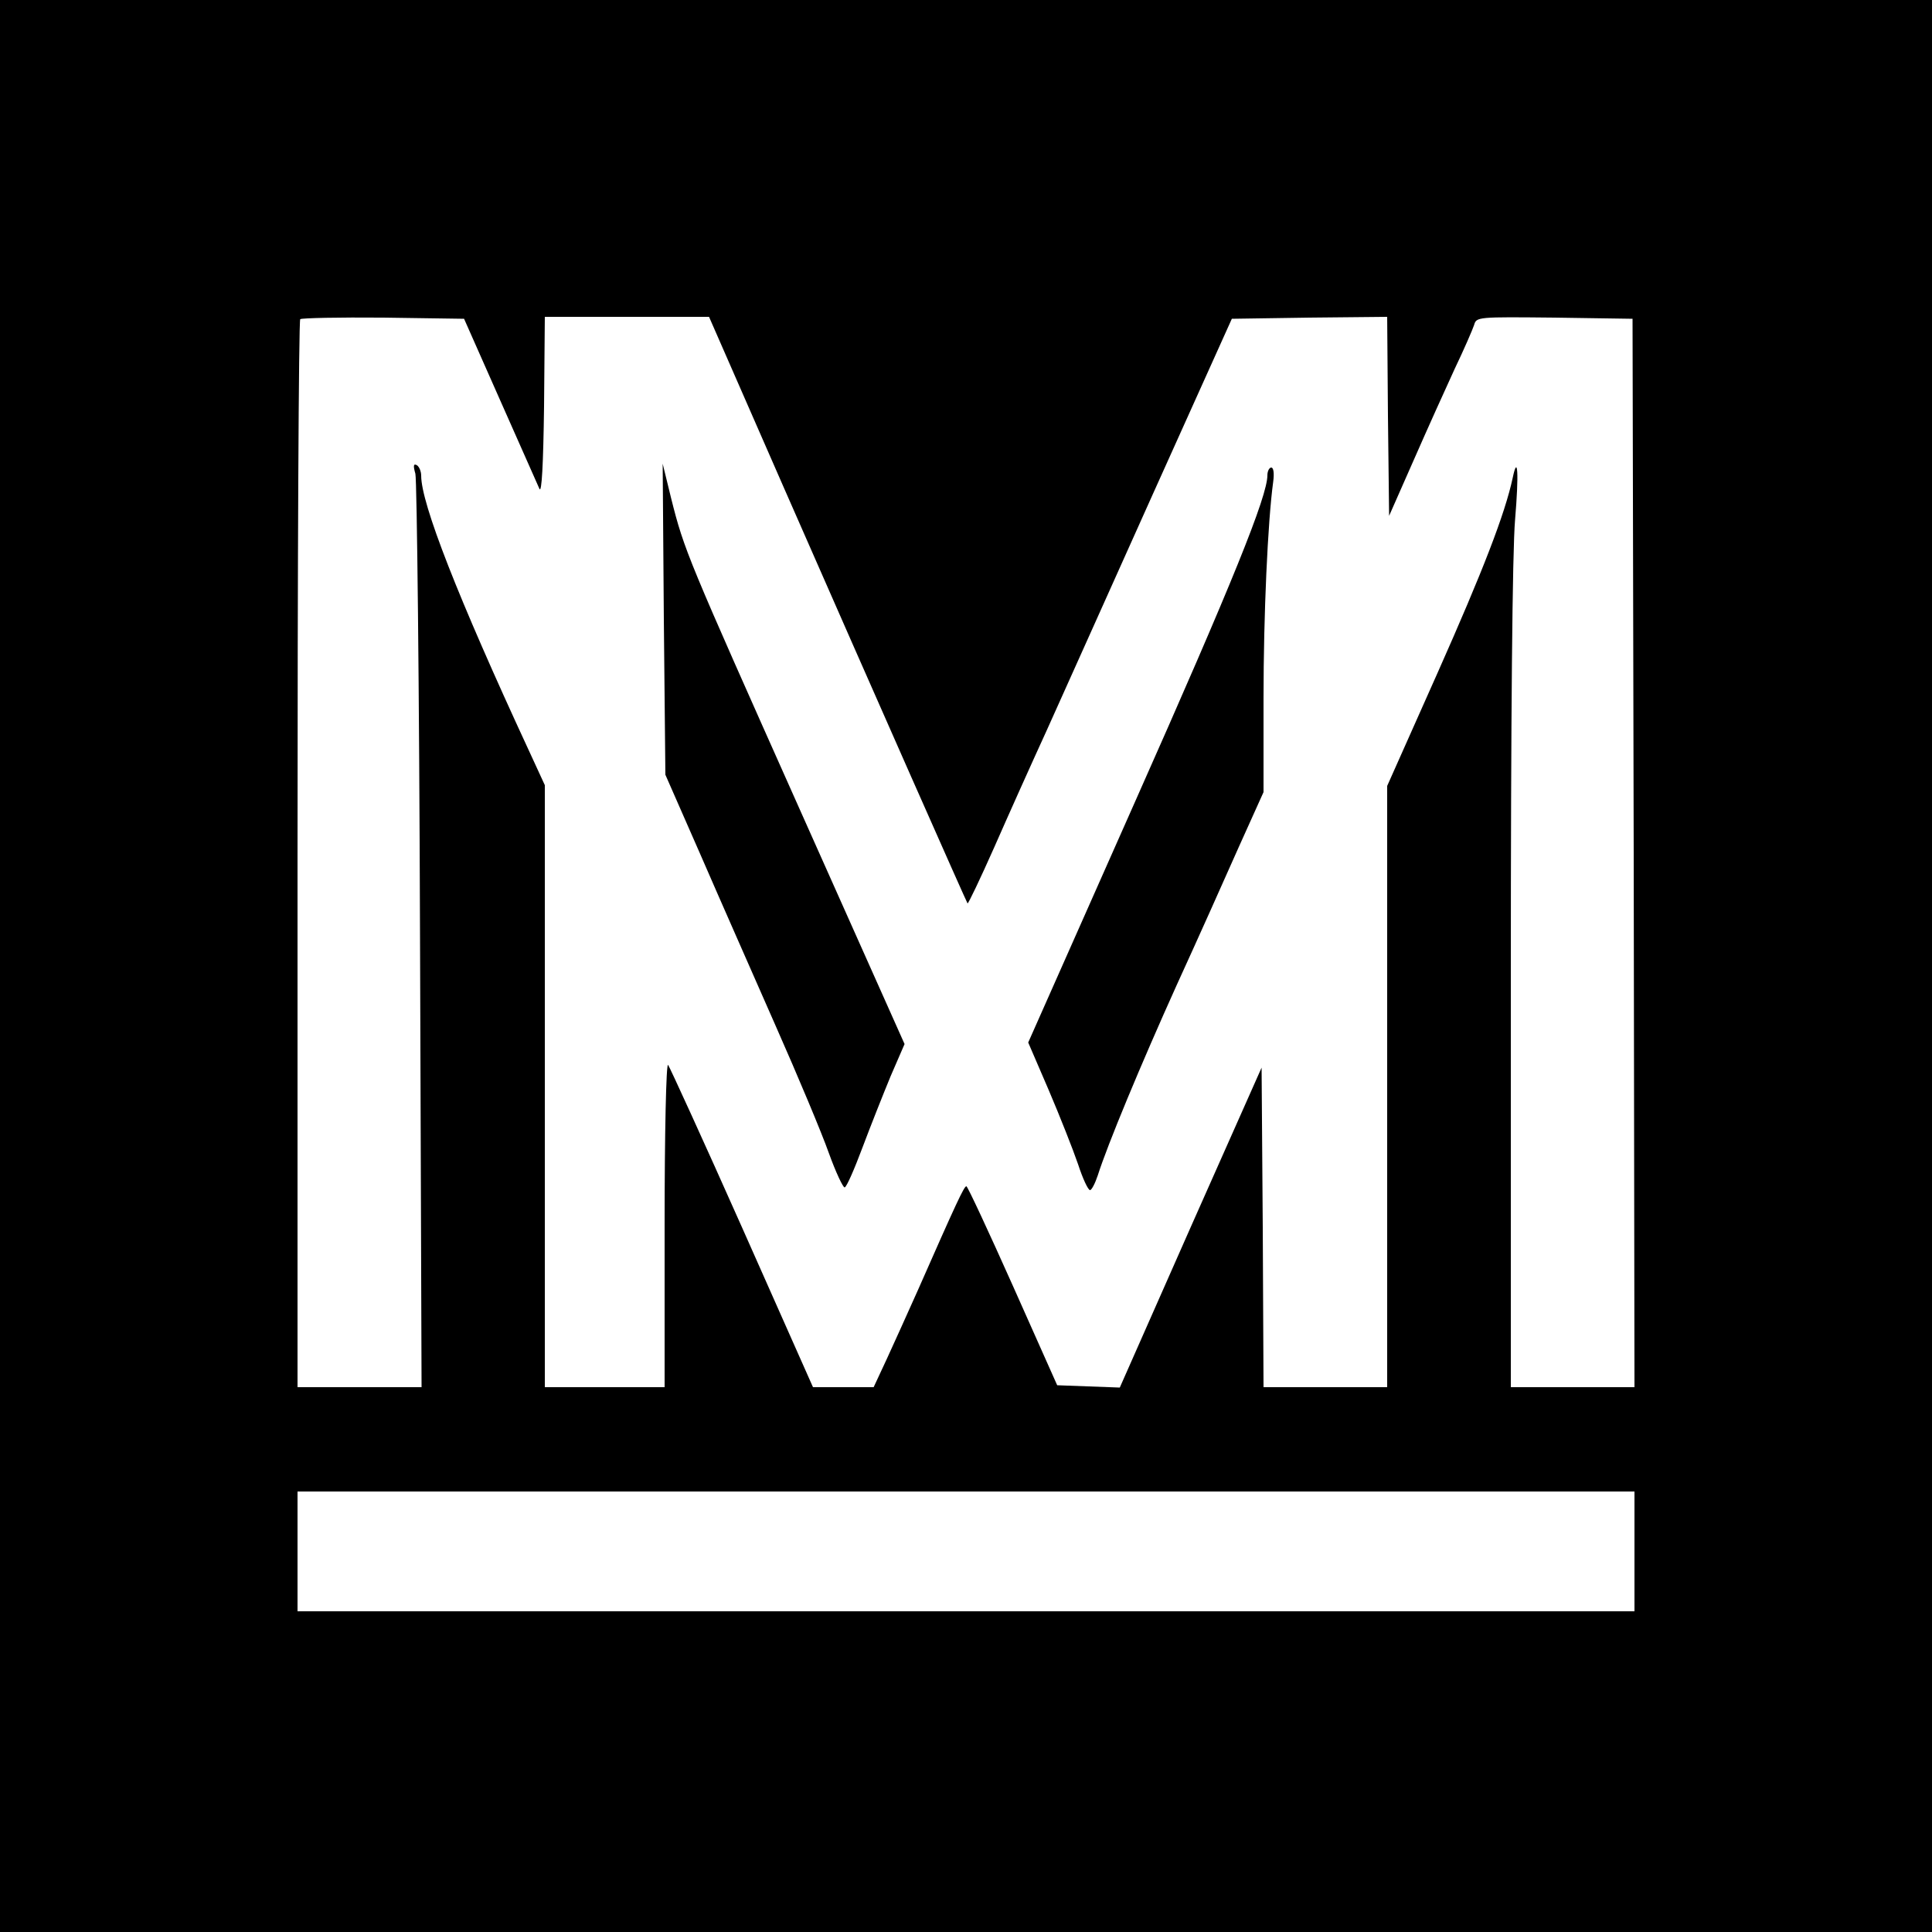
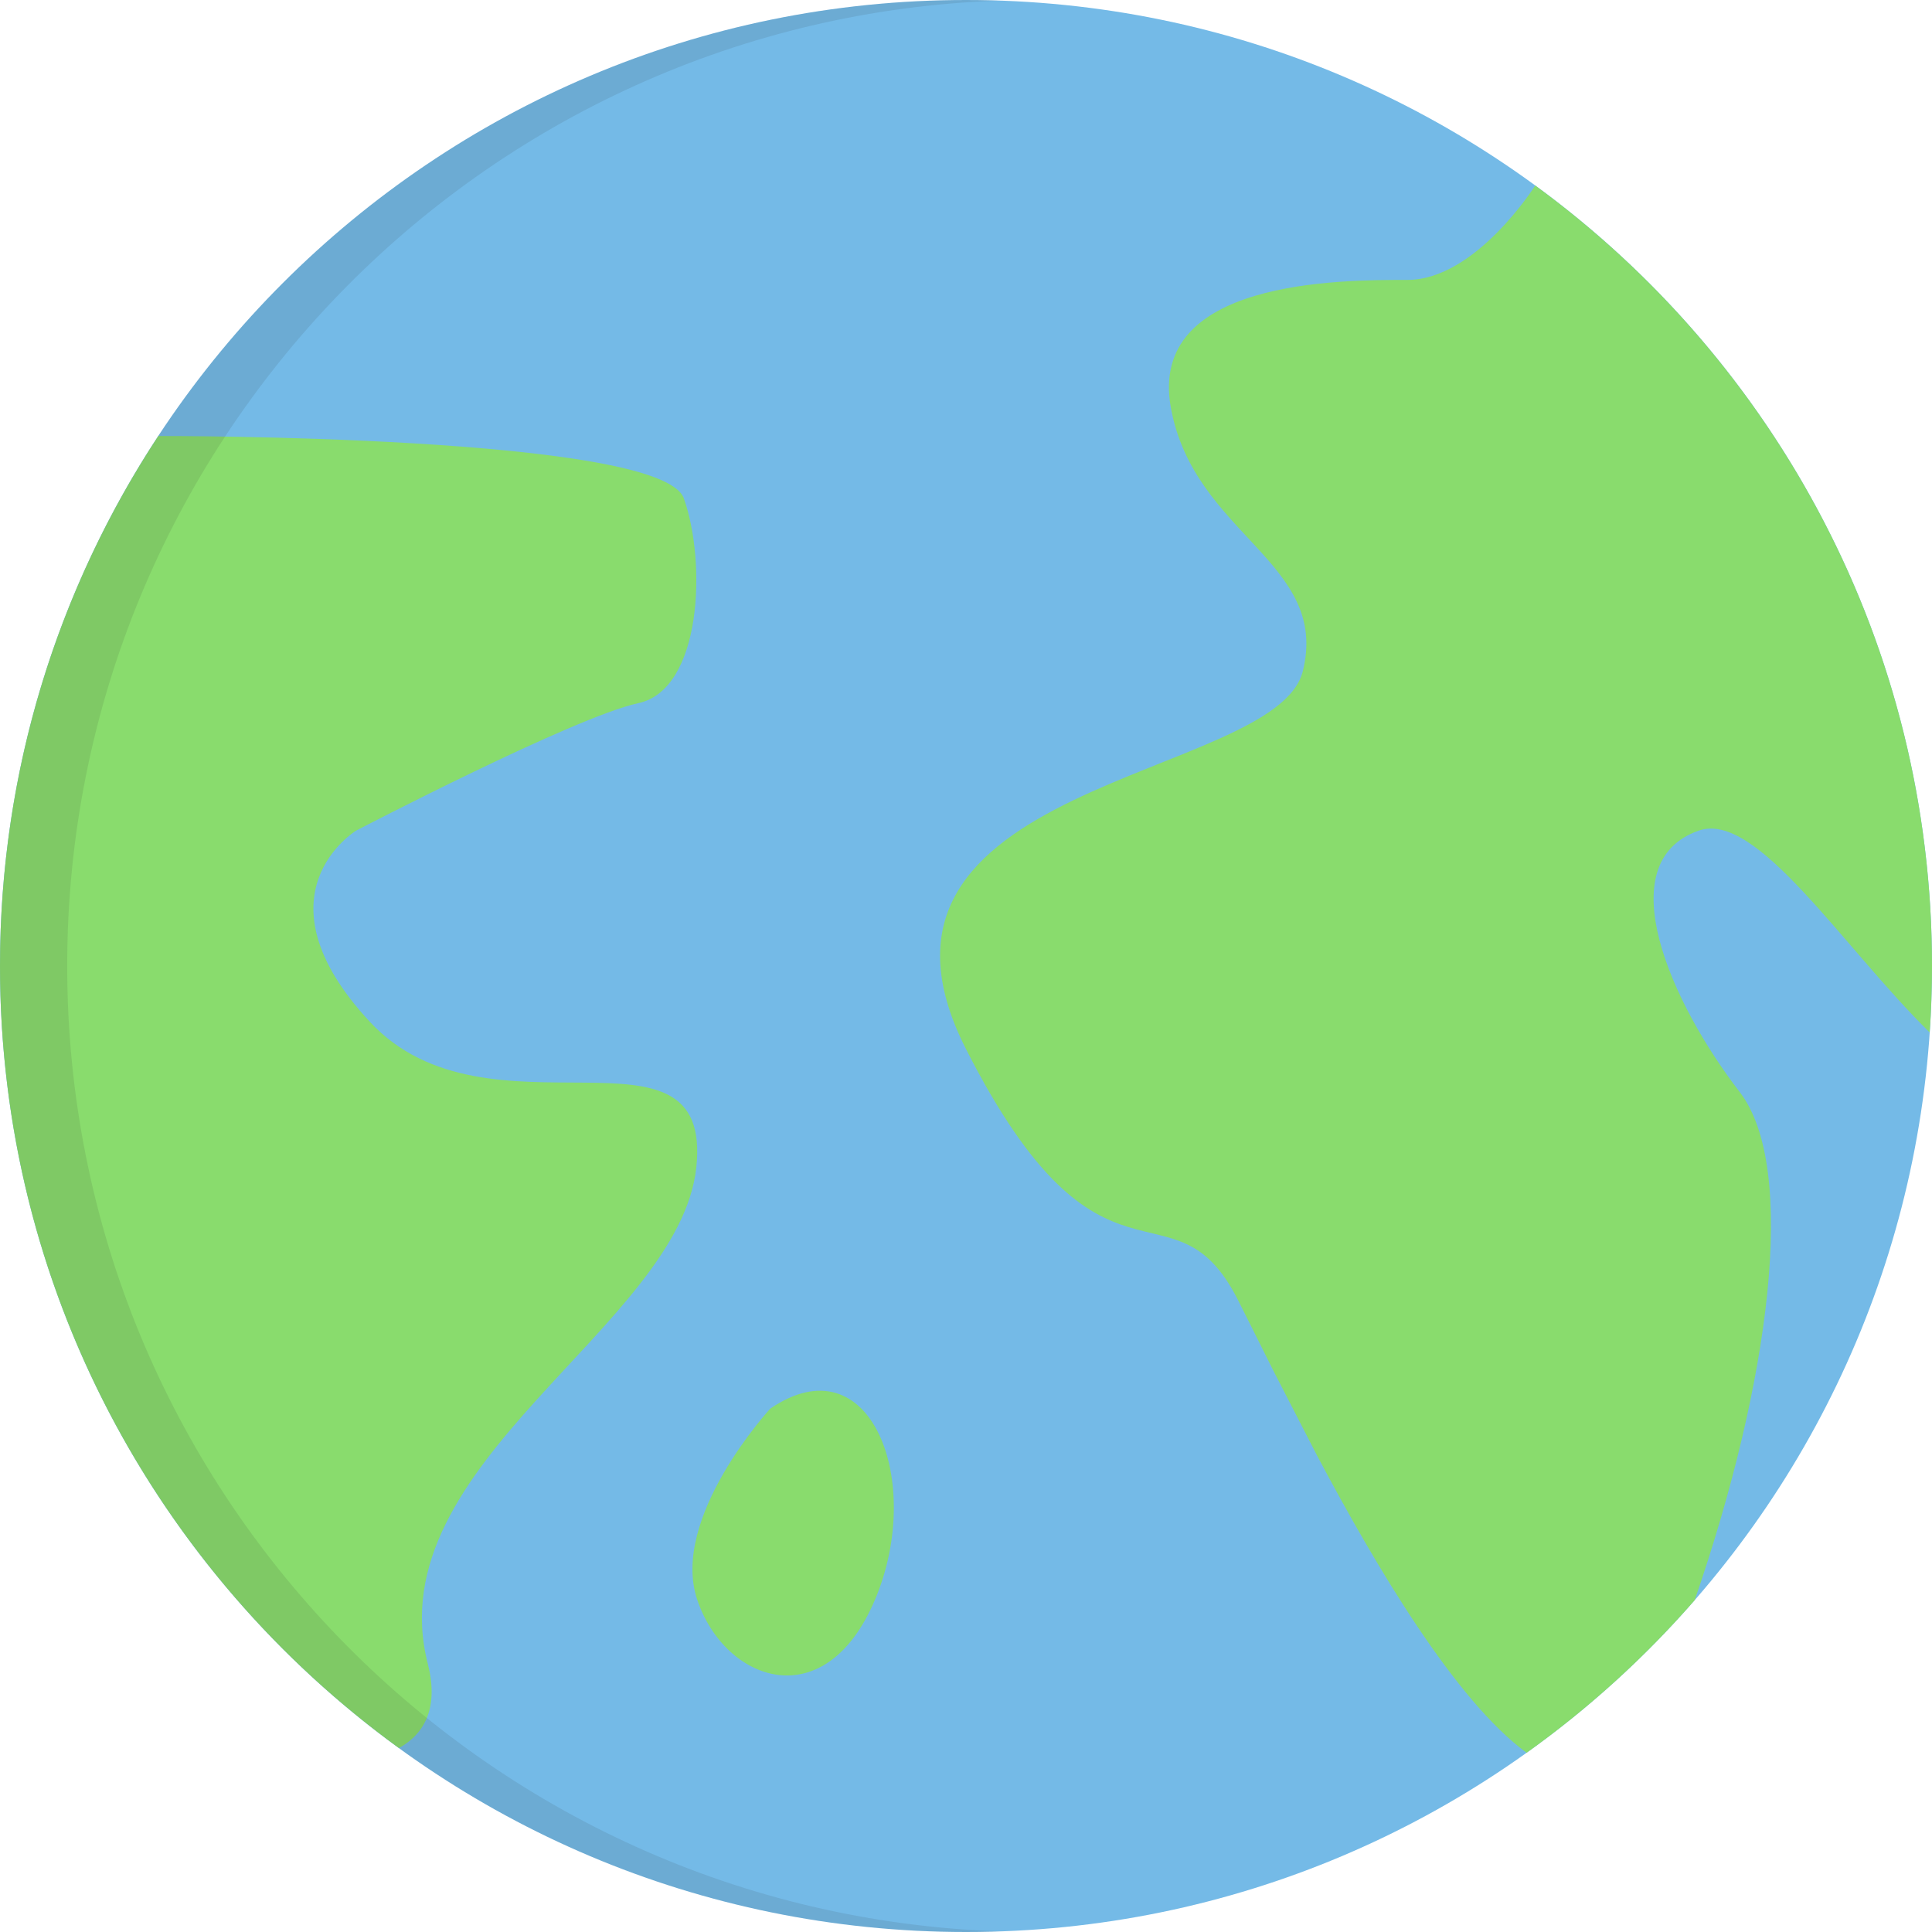
- <svg xmlns="http://www.w3.org/2000/svg" version="1.0" width="500pt" height="500pt" viewBox="0 0 500 500" preserveAspectRatio="xMidYMid meet">
-   <g transform="translate(0,500) scale(0.1,-0.1)" fill="#000000" stroke="none">
-     <path d="M0 2500 l0 -2500 2500 0 2500 0 0 2500 0 2500 -2500 0 -2500 0 0 -2500z m1294 1465 c51 -115 97 -219 102 -230 6 -13 10 63 12 213 l2 232 213 0 212 0 194 -443 c248 -565 472 -1071 475 -1075 2 -1 33 64 69 145 36 82 97 218 136 303 38 85 162 360 274 610 l205 455 201 3 201 2 2 -257 3 -258 64 145 c35 80 83 186 106 236 24 50 46 101 50 113 6 21 9 21 208 19 l202 -3 3 -1382 2 -1383 -160 0 -160 0 0 1059 c0 675 4 1106 11 1186 10 120 7 171 -6 109 -20 -94 -78 -243 -194 -504 l-131 -294 0 -778 0 -778 -160 0 -160 0 -2 414 -3 413 -184 -414 -183 -414 -81 3 -81 3 -115 258 c-63 141 -117 257 -120 257 -6 0 -26 -43 -126 -270 -26 -58 -62 -138 -80 -177 l-34 -73 -78 0 -79 0 -183 412 c-101 227 -188 417 -192 422 -5 6 -9 -178 -9 -412 l0 -422 -155 0 -155 0 0 779 0 779 -41 89 c-185 399 -279 640 -279 712 0 11 -5 23 -11 27 -9 5 -10 -1 -4 -22 4 -16 10 -554 12 -1196 l4 -1168 -160 0 -161 0 0 1378 c0 758 3 1382 7 1386 4 3 101 5 215 4 l209 -3 93 -210z m2936 -2980 l0 -155 -1730 0 -1730 0 0 155 0 155 1730 0 1730 0 0 -155z" />
-     <path d="M1718 3397 l4 -402 90 -205 c49 -113 137 -312 195 -444 58 -131 120 -279 138 -330 18 -50 37 -90 41 -89 5 1 25 47 46 103 21 56 54 139 73 185 l36 83 -272 609 c-291 652 -298 668 -332 803 l-22 90 3 -403z" />
-     <path d="M3280 3770 c0 -54 -90 -277 -343 -846 l-276 -622 53 -123 c29 -68 63 -154 76 -192 12 -37 26 -67 31 -67 4 0 13 17 20 38 25 79 111 286 204 492 54 118 126 279 161 358 l64 142 0 243 c0 217 11 458 25 560 3 22 1 37 -5 37 -5 0 -10 -9 -10 -20z" />
+ <svg xmlns="http://www.w3.org/2000/svg" version="1.1" id="Layer_1" x="0px" y="0px" viewBox="0 0 512 512" style="enable-background:new 0 0 512 512;" xml:space="preserve">
+   <circle style="fill:#74BAE7;" cx="256" cy="256" r="256" />
+   <g>
+     <path style="fill:#89DC6D;" d="M97.996,270.775c-31.359-33.771-3.617-50.657-3.617-50.657s57.894-30.155,74.781-33.772   c16.886-3.619,18.091-37.389,12.061-54.276c-6.016-16.843-138.592-16.523-139.265-16.522C15.44,155.875,0,204.13,0,256   c0,85.229,41.661,160.718,105.717,207.248c7.136-3.925,10.532-11.109,7.639-22.409c-13.588-53.069,66.657-89.254,71.174-131.468   C189.046,267.156,129.357,304.548,97.996,270.775z" />
+     <path style="fill:#89DC6D;" d="M204.135,373.296c0,0-26.663,28.947-19.362,50.657c7.3,21.711,33.834,31.36,47.102,0   C245.146,392.594,230.672,355.203,204.135,373.296z" />
+     <path style="fill:#89DC6D;" d="M406.854,49.172c0,0-15.77,25.005-33.861,25.005c-18.091,0-68.75,0.001-62.718,33.773   c6.029,33.771,42.214,41.008,34.977,69.955c-7.237,28.947-125.436,28.948-89.253,100.108   c36.183,71.161,54.733,32.565,71.994,66.336c2.346,4.591,5.577,11.166,9.48,18.934l11.55,22.433   c15.862,29.891,36.793,65.066,55.542,78.786c16.393-11.703,31.346-25.292,44.547-40.447   c19.902-57.614,27.424-114.573,11.927-134.655c-18.091-23.448-34.977-60.836-10.854-69.279   c15.351-5.374,38.032,30.712,61.198,53.49c0.395-5.82,0.616-11.687,0.616-17.608C512,171.026,470.587,95.735,406.854,49.172z" />
  </g>
+   <path style="opacity:0.1;fill:#231F20;enable-background:new    ;" d="M17.809,256c0-138.405,109.836-251.135,247.096-255.83  C261.947,0.07,258.982,0,256,0C114.616,0,0,114.613,0,256c0,141.384,114.616,256,256,256c2.982,0,5.947-0.07,8.904-0.17  C127.645,507.135,17.809,394.402,17.809,256z" />
+   <g>
+ </g>
+   <g>
+ </g>
+   <g>
+ </g>
+   <g>
+ </g>
+   <g>
+ </g>
+   <g>
+ </g>
+   <g>
+ </g>
+   <g>
+ </g>
+   <g>
+ </g>
+   <g>
+ </g>
+   <g>
+ </g>
+   <g>
+ </g>
+   <g>
+ </g>
+   <g>
+ </g>
+   <g>
+ </g>
</svg>
